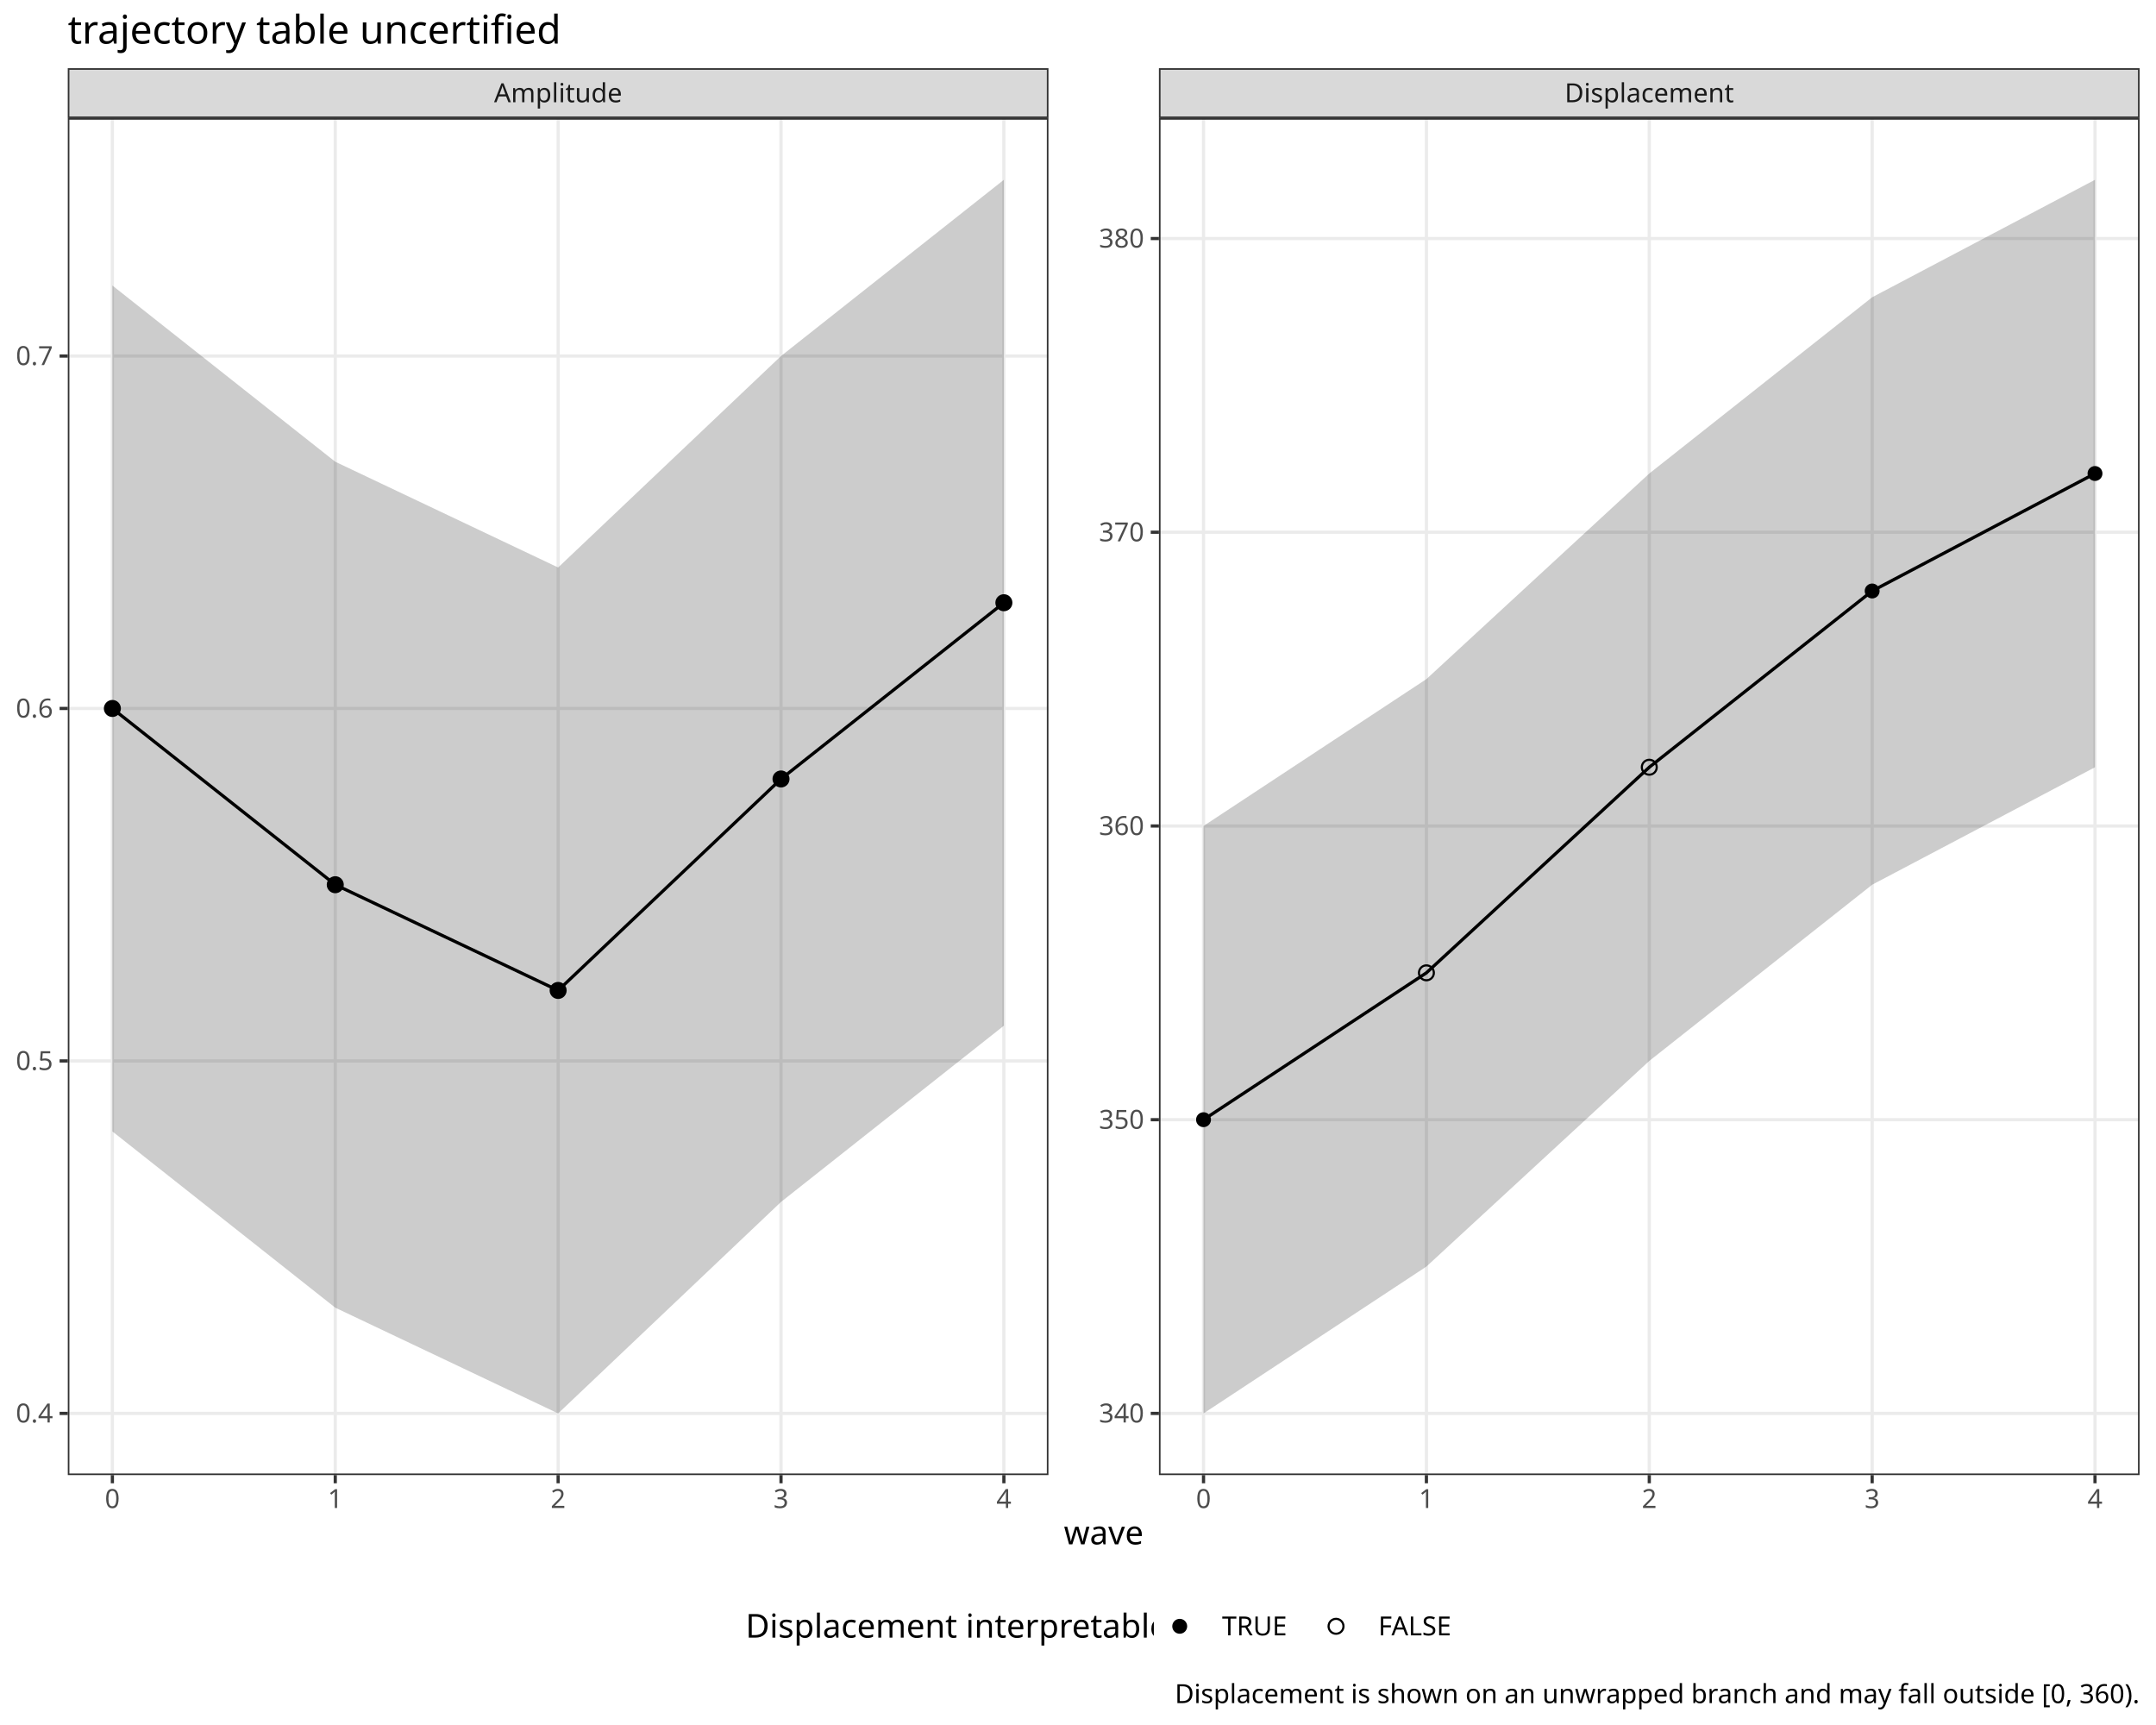
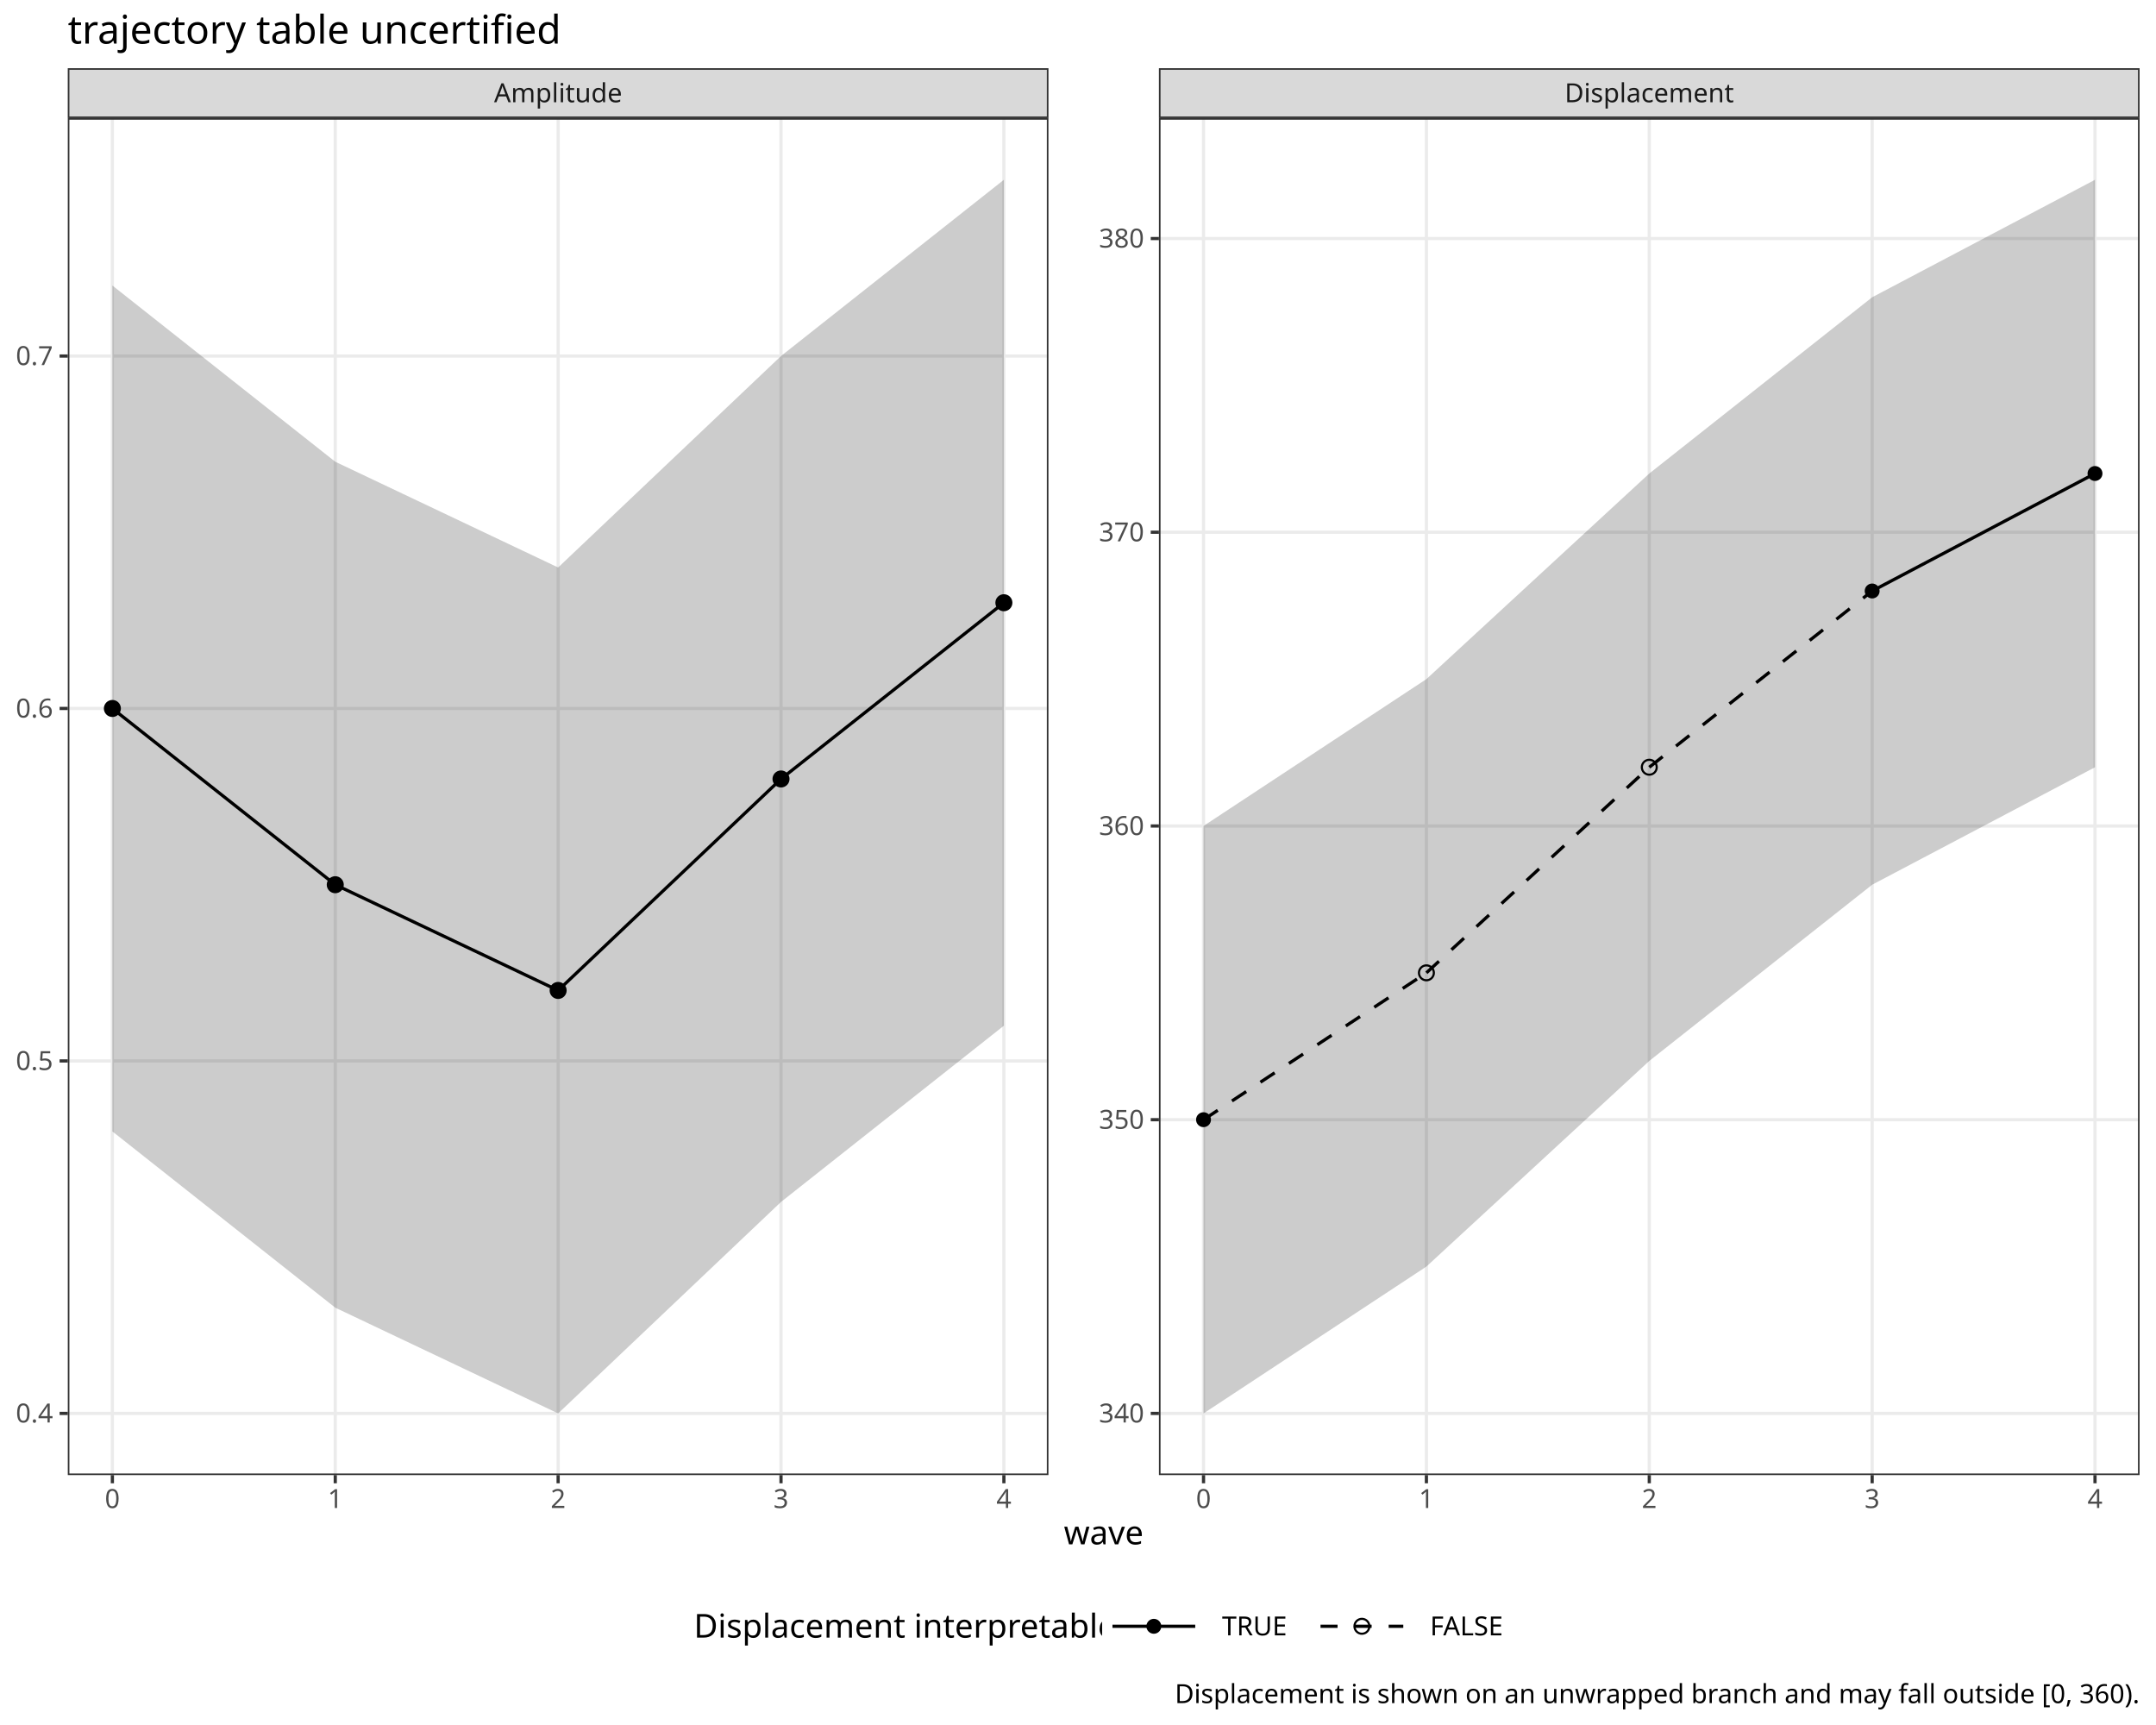
<svg xmlns="http://www.w3.org/2000/svg" class="svglite" data-engine-version="2.0" width="720.00pt" height="576.00pt" viewBox="0 0 720.00 576.00">
  <defs>
    <style type="text/css">
    .svglite line, .svglite polyline, .svglite polygon, .svglite path, .svglite rect, .svglite circle {
      fill: none;
      stroke: #000000;
      stroke-linecap: round;
      stroke-linejoin: round;
      stroke-miterlimit: 10.00;
    }
  </style>
  </defs>
  <rect width="100%" height="100%" style="stroke: none; fill: #FFFFFF;" />
  <defs>
    <clipPath id="cpMC4wMHw3MjAuMDB8MC4wMHw1NzYuMDA=">
      <rect x="0.00" y="0.00" width="720.00" height="576.00" />
    </clipPath>
  </defs>
  <g clip-path="url(#cpMC4wMHw3MjAuMDB8MC4wMHw1NzYuMDA=)">
    <rect x="0.00" y="0.00" width="720.00" height="576.00" style="stroke-width: 1.07; stroke: #FFFFFF; fill: #FFFFFF;" />
  </g>
  <defs>
    <clipPath id="cpMjIuNjR8MzUwLjE0fDM5LjQzfDQ5Mi41NQ==">
      <rect x="22.64" y="39.43" width="327.49" height="453.12" />
    </clipPath>
  </defs>
  <g clip-path="url(#cpMjIuNjR8MzUwLjE0fDM5LjQzfDQ5Mi41NQ==)">
    <rect x="22.64" y="39.43" width="327.49" height="453.12" style="stroke-width: 1.07; stroke: none; fill: #FFFFFF;" />
    <polyline points="22.64,471.96 350.14,471.96 " style="stroke-width: 1.07; stroke: #EBEBEB; stroke-linecap: butt;" />
    <polyline points="22.64,354.26 350.14,354.26 " style="stroke-width: 1.07; stroke: #EBEBEB; stroke-linecap: butt;" />
    <polyline points="22.64,236.57 350.14,236.57 " style="stroke-width: 1.07; stroke: #EBEBEB; stroke-linecap: butt;" />
    <polyline points="22.64,118.88 350.14,118.88 " style="stroke-width: 1.07; stroke: #EBEBEB; stroke-linecap: butt;" />
    <polyline points="37.53,492.55 37.53,39.43 " style="stroke-width: 1.07; stroke: #EBEBEB; stroke-linecap: butt;" />
    <polyline points="111.96,492.55 111.96,39.43 " style="stroke-width: 1.07; stroke: #EBEBEB; stroke-linecap: butt;" />
    <polyline points="186.39,492.55 186.39,39.43 " style="stroke-width: 1.07; stroke: #EBEBEB; stroke-linecap: butt;" />
    <polyline points="260.82,492.55 260.82,39.43 " style="stroke-width: 1.07; stroke: #EBEBEB; stroke-linecap: butt;" />
    <polyline points="335.25,492.55 335.25,39.43 " style="stroke-width: 1.07; stroke: #EBEBEB; stroke-linecap: butt;" />
    <polygon points="37.53,95.34 111.96,154.18 186.39,189.49 260.82,118.88 335.25,60.03 335.25,342.49 260.82,401.34 186.39,471.96 111.96,436.65 37.53,377.80 " style="stroke-width: 0.00; stroke: none; stroke-linecap: butt; fill: #000000; fill-opacity: 0.20;" />
    <polyline points="37.53,95.34 111.96,154.18 186.39,189.49 260.82,118.88 335.25,60.03 " style="stroke-width: 1.07; stroke: none; stroke-linecap: butt;" />
    <polyline points="335.25,342.49 260.82,401.34 186.39,471.96 111.96,436.65 37.53,377.80 " style="stroke-width: 1.07; stroke: none; stroke-linecap: butt;" />
    <polyline points="37.53,236.57 111.96,295.42 186.39,330.72 260.82,260.11 335.25,201.26 " style="stroke-width: 1.07; stroke-linecap: butt;" />
    <circle cx="37.53" cy="236.57" r="2.49" style="stroke-width: 0.71; fill: #000000;" />
    <circle cx="111.96" cy="295.42" r="2.49" style="stroke-width: 0.71; fill: #000000;" />
    <circle cx="186.39" cy="330.72" r="2.49" style="stroke-width: 0.71; fill: #000000;" />
    <circle cx="260.82" cy="260.11" r="2.49" style="stroke-width: 0.71; fill: #000000;" />
    <circle cx="335.25" cy="201.26" r="2.49" style="stroke-width: 0.71; fill: #000000;" />
    <rect x="22.64" y="39.43" width="327.49" height="453.12" style="stroke-width: 1.07; stroke: #333333;" />
  </g>
  <g clip-path="url(#cpMC4wMHw3MjAuMDB8MC4wMHw1NzYuMDA=)">
</g>
  <defs>
    <clipPath id="cpMzg3LjAzfDcxNC41MnwzOS40M3w0OTIuNTU=">
      <rect x="387.03" y="39.43" width="327.49" height="453.12" />
    </clipPath>
  </defs>
  <g clip-path="url(#cpMzg3LjAzfDcxNC41MnwzOS40M3w0OTIuNTU=)">
    <rect x="387.03" y="39.43" width="327.49" height="453.12" style="stroke-width: 1.07; stroke: none; fill: #FFFFFF;" />
    <polyline points="387.03,471.96 714.52,471.96 " style="stroke-width: 1.07; stroke: #EBEBEB; stroke-linecap: butt;" />
    <polyline points="387.03,373.88 714.52,373.88 " style="stroke-width: 1.07; stroke: #EBEBEB; stroke-linecap: butt;" />
    <polyline points="387.03,275.80 714.52,275.80 " style="stroke-width: 1.07; stroke: #EBEBEB; stroke-linecap: butt;" />
    <polyline points="387.03,177.72 714.52,177.72 " style="stroke-width: 1.07; stroke: #EBEBEB; stroke-linecap: butt;" />
    <polyline points="387.03,79.65 714.52,79.65 " style="stroke-width: 1.07; stroke: #EBEBEB; stroke-linecap: butt;" />
    <polyline points="401.92,492.55 401.92,39.43 " style="stroke-width: 1.07; stroke: #EBEBEB; stroke-linecap: butt;" />
    <polyline points="476.35,492.55 476.35,39.43 " style="stroke-width: 1.07; stroke: #EBEBEB; stroke-linecap: butt;" />
    <polyline points="550.78,492.55 550.78,39.43 " style="stroke-width: 1.07; stroke: #EBEBEB; stroke-linecap: butt;" />
    <polyline points="625.21,492.55 625.21,39.43 " style="stroke-width: 1.07; stroke: #EBEBEB; stroke-linecap: butt;" />
    <polyline points="699.63,492.55 699.63,39.43 " style="stroke-width: 1.07; stroke: #EBEBEB; stroke-linecap: butt;" />
    <polygon points="401.92,275.80 476.35,226.76 550.78,158.11 625.21,99.26 699.63,60.03 699.63,256.19 625.21,295.42 550.78,354.26 476.35,422.92 401.92,471.96 " style="stroke-width: 0.00; stroke: none; stroke-linecap: butt; fill: #000000; fill-opacity: 0.20;" />
    <polyline points="401.92,275.80 476.35,226.76 550.78,158.11 625.21,99.26 699.63,60.03 " style="stroke-width: 1.07; stroke: none; stroke-linecap: butt;" />
    <polyline points="699.63,256.19 625.21,295.42 550.78,354.26 476.35,422.92 401.92,471.96 " style="stroke-width: 1.07; stroke: none; stroke-linecap: butt;" />
-     <polyline points="401.92,373.88 476.35,324.84 550.78,256.19 625.21,197.34 699.63,158.11 " style="stroke-width: 1.07; stroke-linecap: butt;" />
+     <line x1="401.92" y1="373.88" x2="476.35" y2="324.84" style="stroke-width: 1.07; stroke-dasharray: 5.69,5.69; stroke-linecap: butt;" />
+     <line x1="476.35" y1="324.84" x2="550.78" y2="256.19" style="stroke-width: 1.07; stroke-dasharray: 5.69,5.69; stroke-linecap: butt;" />
+     <line x1="550.78" y1="256.19" x2="625.21" y2="197.34" style="stroke-width: 1.07; stroke-dasharray: 5.69,5.69; stroke-linecap: butt;" />
+     <line x1="625.21" y1="197.34" x2="699.63" y2="158.11" style="stroke-width: 1.07; stroke-linecap: butt;" />
    <circle cx="401.92" cy="373.88" r="2.49" style="stroke-width: 0.71; stroke: none; fill: #000000;" />
    <circle cx="476.35" cy="324.84" r="2.49" style="stroke-width: 0.71;" />
    <circle cx="550.78" cy="256.19" r="2.49" style="stroke-width: 0.71;" />
    <circle cx="625.21" cy="197.34" r="2.49" style="stroke-width: 0.71; stroke: none; fill: #000000;" />
    <circle cx="699.63" cy="158.11" r="2.49" style="stroke-width: 0.71; stroke: none; fill: #000000;" />
    <rect x="387.03" y="39.43" width="327.49" height="453.12" style="stroke-width: 1.07; stroke: #333333;" />
  </g>
  <g clip-path="url(#cpMC4wMHw3MjAuMDB8MC4wMHw1NzYuMDA=)">
</g>
  <defs>
    <clipPath id="cpMjIuNjR8MzUwLjE0fDIyLjc4fDM5LjQz">
      <rect x="22.64" y="22.78" width="327.49" height="16.65" />
    </clipPath>
  </defs>
  <g clip-path="url(#cpMjIuNjR8MzUwLjE0fDIyLjc4fDM5LjQz)">
    <rect x="22.64" y="22.78" width="327.49" height="16.65" style="stroke-width: 1.07; stroke: #333333; fill: #D9D9D9;" />
    <text x="186.39" y="34.14" text-anchor="middle" style="font-size: 8.80px; fill: #1A1A1A; font-family: sans;" textLength="39.14px" lengthAdjust="spacingAndGlyphs">Amplitude</text>
  </g>
  <g clip-path="url(#cpMC4wMHw3MjAuMDB8MC4wMHw1NzYuMDA=)">
</g>
  <defs>
    <clipPath id="cpMzg3LjAzfDcxNC41MnwyMi43OHwzOS40Mw==">
      <rect x="387.03" y="22.78" width="327.49" height="16.65" />
    </clipPath>
  </defs>
  <g clip-path="url(#cpMzg3LjAzfDcxNC41MnwyMi43OHwzOS40Mw==)">
    <rect x="387.03" y="22.78" width="327.49" height="16.65" style="stroke-width: 1.07; stroke: #333333; fill: #D9D9D9;" />
    <text x="550.78" y="34.14" text-anchor="middle" style="font-size: 8.80px; fill: #1A1A1A; font-family: sans;" textLength="53.32px" lengthAdjust="spacingAndGlyphs">Displacement</text>
  </g>
  <g clip-path="url(#cpMC4wMHw3MjAuMDB8MC4wMHw1NzYuMDA=)">
    <polyline points="37.53,495.29 37.53,492.55 " style="stroke-width: 1.07; stroke: #333333; stroke-linecap: butt;" />
    <polyline points="111.96,495.29 111.96,492.55 " style="stroke-width: 1.07; stroke: #333333; stroke-linecap: butt;" />
    <polyline points="186.39,495.29 186.39,492.55 " style="stroke-width: 1.07; stroke: #333333; stroke-linecap: butt;" />
    <polyline points="260.82,495.29 260.82,492.55 " style="stroke-width: 1.07; stroke: #333333; stroke-linecap: butt;" />
    <polyline points="335.25,495.29 335.25,492.55 " style="stroke-width: 1.07; stroke: #333333; stroke-linecap: butt;" />
    <text x="37.53" y="503.54" text-anchor="middle" style="font-size: 8.80px; fill: #4D4D4D; font-family: sans;" textLength="4.89px" lengthAdjust="spacingAndGlyphs">0</text>
    <text x="111.96" y="503.54" text-anchor="middle" style="font-size: 8.80px; fill: #4D4D4D; font-family: sans;" textLength="4.89px" lengthAdjust="spacingAndGlyphs">1</text>
    <text x="186.39" y="503.54" text-anchor="middle" style="font-size: 8.80px; fill: #4D4D4D; font-family: sans;" textLength="4.89px" lengthAdjust="spacingAndGlyphs">2</text>
    <text x="260.82" y="503.54" text-anchor="middle" style="font-size: 8.80px; fill: #4D4D4D; font-family: sans;" textLength="4.89px" lengthAdjust="spacingAndGlyphs">3</text>
    <text x="335.25" y="503.54" text-anchor="middle" style="font-size: 8.80px; fill: #4D4D4D; font-family: sans;" textLength="4.89px" lengthAdjust="spacingAndGlyphs">4</text>
    <polyline points="401.92,495.29 401.92,492.55 " style="stroke-width: 1.07; stroke: #333333; stroke-linecap: butt;" />
    <polyline points="476.35,495.29 476.35,492.55 " style="stroke-width: 1.07; stroke: #333333; stroke-linecap: butt;" />
    <polyline points="550.78,495.29 550.78,492.55 " style="stroke-width: 1.07; stroke: #333333; stroke-linecap: butt;" />
    <polyline points="625.21,495.29 625.21,492.55 " style="stroke-width: 1.07; stroke: #333333; stroke-linecap: butt;" />
    <polyline points="699.63,495.29 699.63,492.55 " style="stroke-width: 1.07; stroke: #333333; stroke-linecap: butt;" />
    <text x="401.92" y="503.54" text-anchor="middle" style="font-size: 8.80px; fill: #4D4D4D; font-family: sans;" textLength="4.89px" lengthAdjust="spacingAndGlyphs">0</text>
    <text x="476.35" y="503.54" text-anchor="middle" style="font-size: 8.80px; fill: #4D4D4D; font-family: sans;" textLength="4.89px" lengthAdjust="spacingAndGlyphs">1</text>
    <text x="550.78" y="503.54" text-anchor="middle" style="font-size: 8.80px; fill: #4D4D4D; font-family: sans;" textLength="4.89px" lengthAdjust="spacingAndGlyphs">2</text>
    <text x="625.21" y="503.54" text-anchor="middle" style="font-size: 8.80px; fill: #4D4D4D; font-family: sans;" textLength="4.89px" lengthAdjust="spacingAndGlyphs">3</text>
    <text x="699.63" y="503.54" text-anchor="middle" style="font-size: 8.80px; fill: #4D4D4D; font-family: sans;" textLength="4.89px" lengthAdjust="spacingAndGlyphs">4</text>
    <text x="382.10" y="474.98" text-anchor="end" style="font-size: 8.80px; fill: #4D4D4D; font-family: sans;" textLength="14.68px" lengthAdjust="spacingAndGlyphs">340</text>
    <text x="382.10" y="376.91" text-anchor="end" style="font-size: 8.80px; fill: #4D4D4D; font-family: sans;" textLength="14.68px" lengthAdjust="spacingAndGlyphs">350</text>
    <text x="382.10" y="278.83" text-anchor="end" style="font-size: 8.80px; fill: #4D4D4D; font-family: sans;" textLength="14.68px" lengthAdjust="spacingAndGlyphs">360</text>
    <text x="382.10" y="180.75" text-anchor="end" style="font-size: 8.80px; fill: #4D4D4D; font-family: sans;" textLength="14.68px" lengthAdjust="spacingAndGlyphs">370</text>
    <text x="382.10" y="82.67" text-anchor="end" style="font-size: 8.80px; fill: #4D4D4D; font-family: sans;" textLength="14.68px" lengthAdjust="spacingAndGlyphs">380</text>
    <polyline points="384.29,471.96 387.03,471.96 " style="stroke-width: 1.07; stroke: #333333; stroke-linecap: butt;" />
    <polyline points="384.29,373.88 387.03,373.88 " style="stroke-width: 1.07; stroke: #333333; stroke-linecap: butt;" />
    <polyline points="384.29,275.80 387.03,275.80 " style="stroke-width: 1.07; stroke: #333333; stroke-linecap: butt;" />
    <polyline points="384.29,177.72 387.03,177.72 " style="stroke-width: 1.07; stroke: #333333; stroke-linecap: butt;" />
    <polyline points="384.29,79.65 387.03,79.65 " style="stroke-width: 1.07; stroke: #333333; stroke-linecap: butt;" />
    <text x="17.71" y="474.98" text-anchor="end" style="font-size: 8.80px; fill: #4D4D4D; font-family: sans;" textLength="12.23px" lengthAdjust="spacingAndGlyphs">0.4</text>
    <text x="17.71" y="357.29" text-anchor="end" style="font-size: 8.80px; fill: #4D4D4D; font-family: sans;" textLength="12.23px" lengthAdjust="spacingAndGlyphs">0.5</text>
    <text x="17.71" y="239.60" text-anchor="end" style="font-size: 8.80px; fill: #4D4D4D; font-family: sans;" textLength="12.23px" lengthAdjust="spacingAndGlyphs">0.6</text>
    <text x="17.71" y="121.90" text-anchor="end" style="font-size: 8.80px; fill: #4D4D4D; font-family: sans;" textLength="12.23px" lengthAdjust="spacingAndGlyphs">0.7</text>
    <polyline points="19.90,471.96 22.64,471.96 " style="stroke-width: 1.07; stroke: #333333; stroke-linecap: butt;" />
    <polyline points="19.90,354.26 22.64,354.26 " style="stroke-width: 1.07; stroke: #333333; stroke-linecap: butt;" />
    <polyline points="19.90,236.57 22.64,236.57 " style="stroke-width: 1.07; stroke: #333333; stroke-linecap: butt;" />
    <polyline points="19.90,118.88 22.64,118.88 " style="stroke-width: 1.07; stroke: #333333; stroke-linecap: butt;" />
    <text x="368.58" y="515.68" text-anchor="middle" style="font-size: 11.00px; font-family: sans;" textLength="25.69px" lengthAdjust="spacingAndGlyphs">wave</text>
-     <rect x="243.51" y="528.92" width="250.14" height="28.24" style="stroke-width: 1.07; stroke: none; fill: #FFFFFF;" />
-     <text x="248.99" y="546.82" style="font-size: 11.00px; font-family: sans;" textLength="130.86px" lengthAdjust="spacingAndGlyphs">Displacement interpretable</text>
-     <rect x="385.33" y="534.40" width="17.28" height="17.28" style="stroke-width: 1.07; stroke: none; fill: #FFFFFF;" />
-     <circle cx="393.97" cy="543.04" r="2.49" style="stroke-width: 0.71; stroke: none; fill: #000000;" />
-     <rect x="437.53" y="534.40" width="17.28" height="17.28" style="stroke-width: 1.07; stroke: none; fill: #FFFFFF;" />
-     <circle cx="446.17" cy="543.04" r="2.49" style="stroke-width: 0.71;" />
+     <rect x="226.23" y="528.92" width="284.70" height="28.24" style="stroke-width: 1.07; stroke: none; fill: #FFFFFF;" />
+     <text x="231.71" y="546.82" style="font-size: 11.00px; font-family: sans;" textLength="130.86px" lengthAdjust="spacingAndGlyphs">Displacement interpretable</text>
+     <rect x="368.05" y="534.40" width="34.56" height="17.28" style="stroke-width: 1.07; stroke: none; fill: #FFFFFF;" />
+     <line x1="371.51" y1="543.04" x2="399.15" y2="543.04" style="stroke-width: 1.07; stroke-linecap: butt;" />
+     <circle cx="385.33" cy="543.04" r="2.49" style="stroke-width: 0.71; stroke: none; fill: #000000;" />
+     <rect x="437.53" y="534.40" width="34.56" height="17.28" style="stroke-width: 1.07; stroke: none; fill: #FFFFFF;" />
+     <line x1="440.99" y1="543.04" x2="468.63" y2="543.04" style="stroke-width: 1.07; stroke-dasharray: 5.69,5.69; stroke-linecap: butt;" />
+     <circle cx="454.81" cy="543.04" r="2.49" style="stroke-width: 0.71;" />
    <text x="408.09" y="546.07" style="font-size: 8.80px; font-family: sans;" textLength="23.96px" lengthAdjust="spacingAndGlyphs">TRUE</text>
-     <text x="460.29" y="546.07" style="font-size: 8.80px; font-family: sans;" textLength="27.88px" lengthAdjust="spacingAndGlyphs">FALSE</text>
+     <text x="477.57" y="546.07" style="font-size: 8.80px; font-family: sans;" textLength="27.88px" lengthAdjust="spacingAndGlyphs">FALSE</text>
    <text x="22.64" y="14.56" style="font-size: 13.20px; font-family: sans;" textLength="151.15px" lengthAdjust="spacingAndGlyphs">trajectory table uncertified</text>
    <text x="714.52" y="568.69" text-anchor="end" style="font-size: 8.80px; font-family: sans;" textLength="305.28px" lengthAdjust="spacingAndGlyphs">Displacement is shown on an unwrapped branch and may fall outside [0, 360).</text>
  </g>
</svg>
